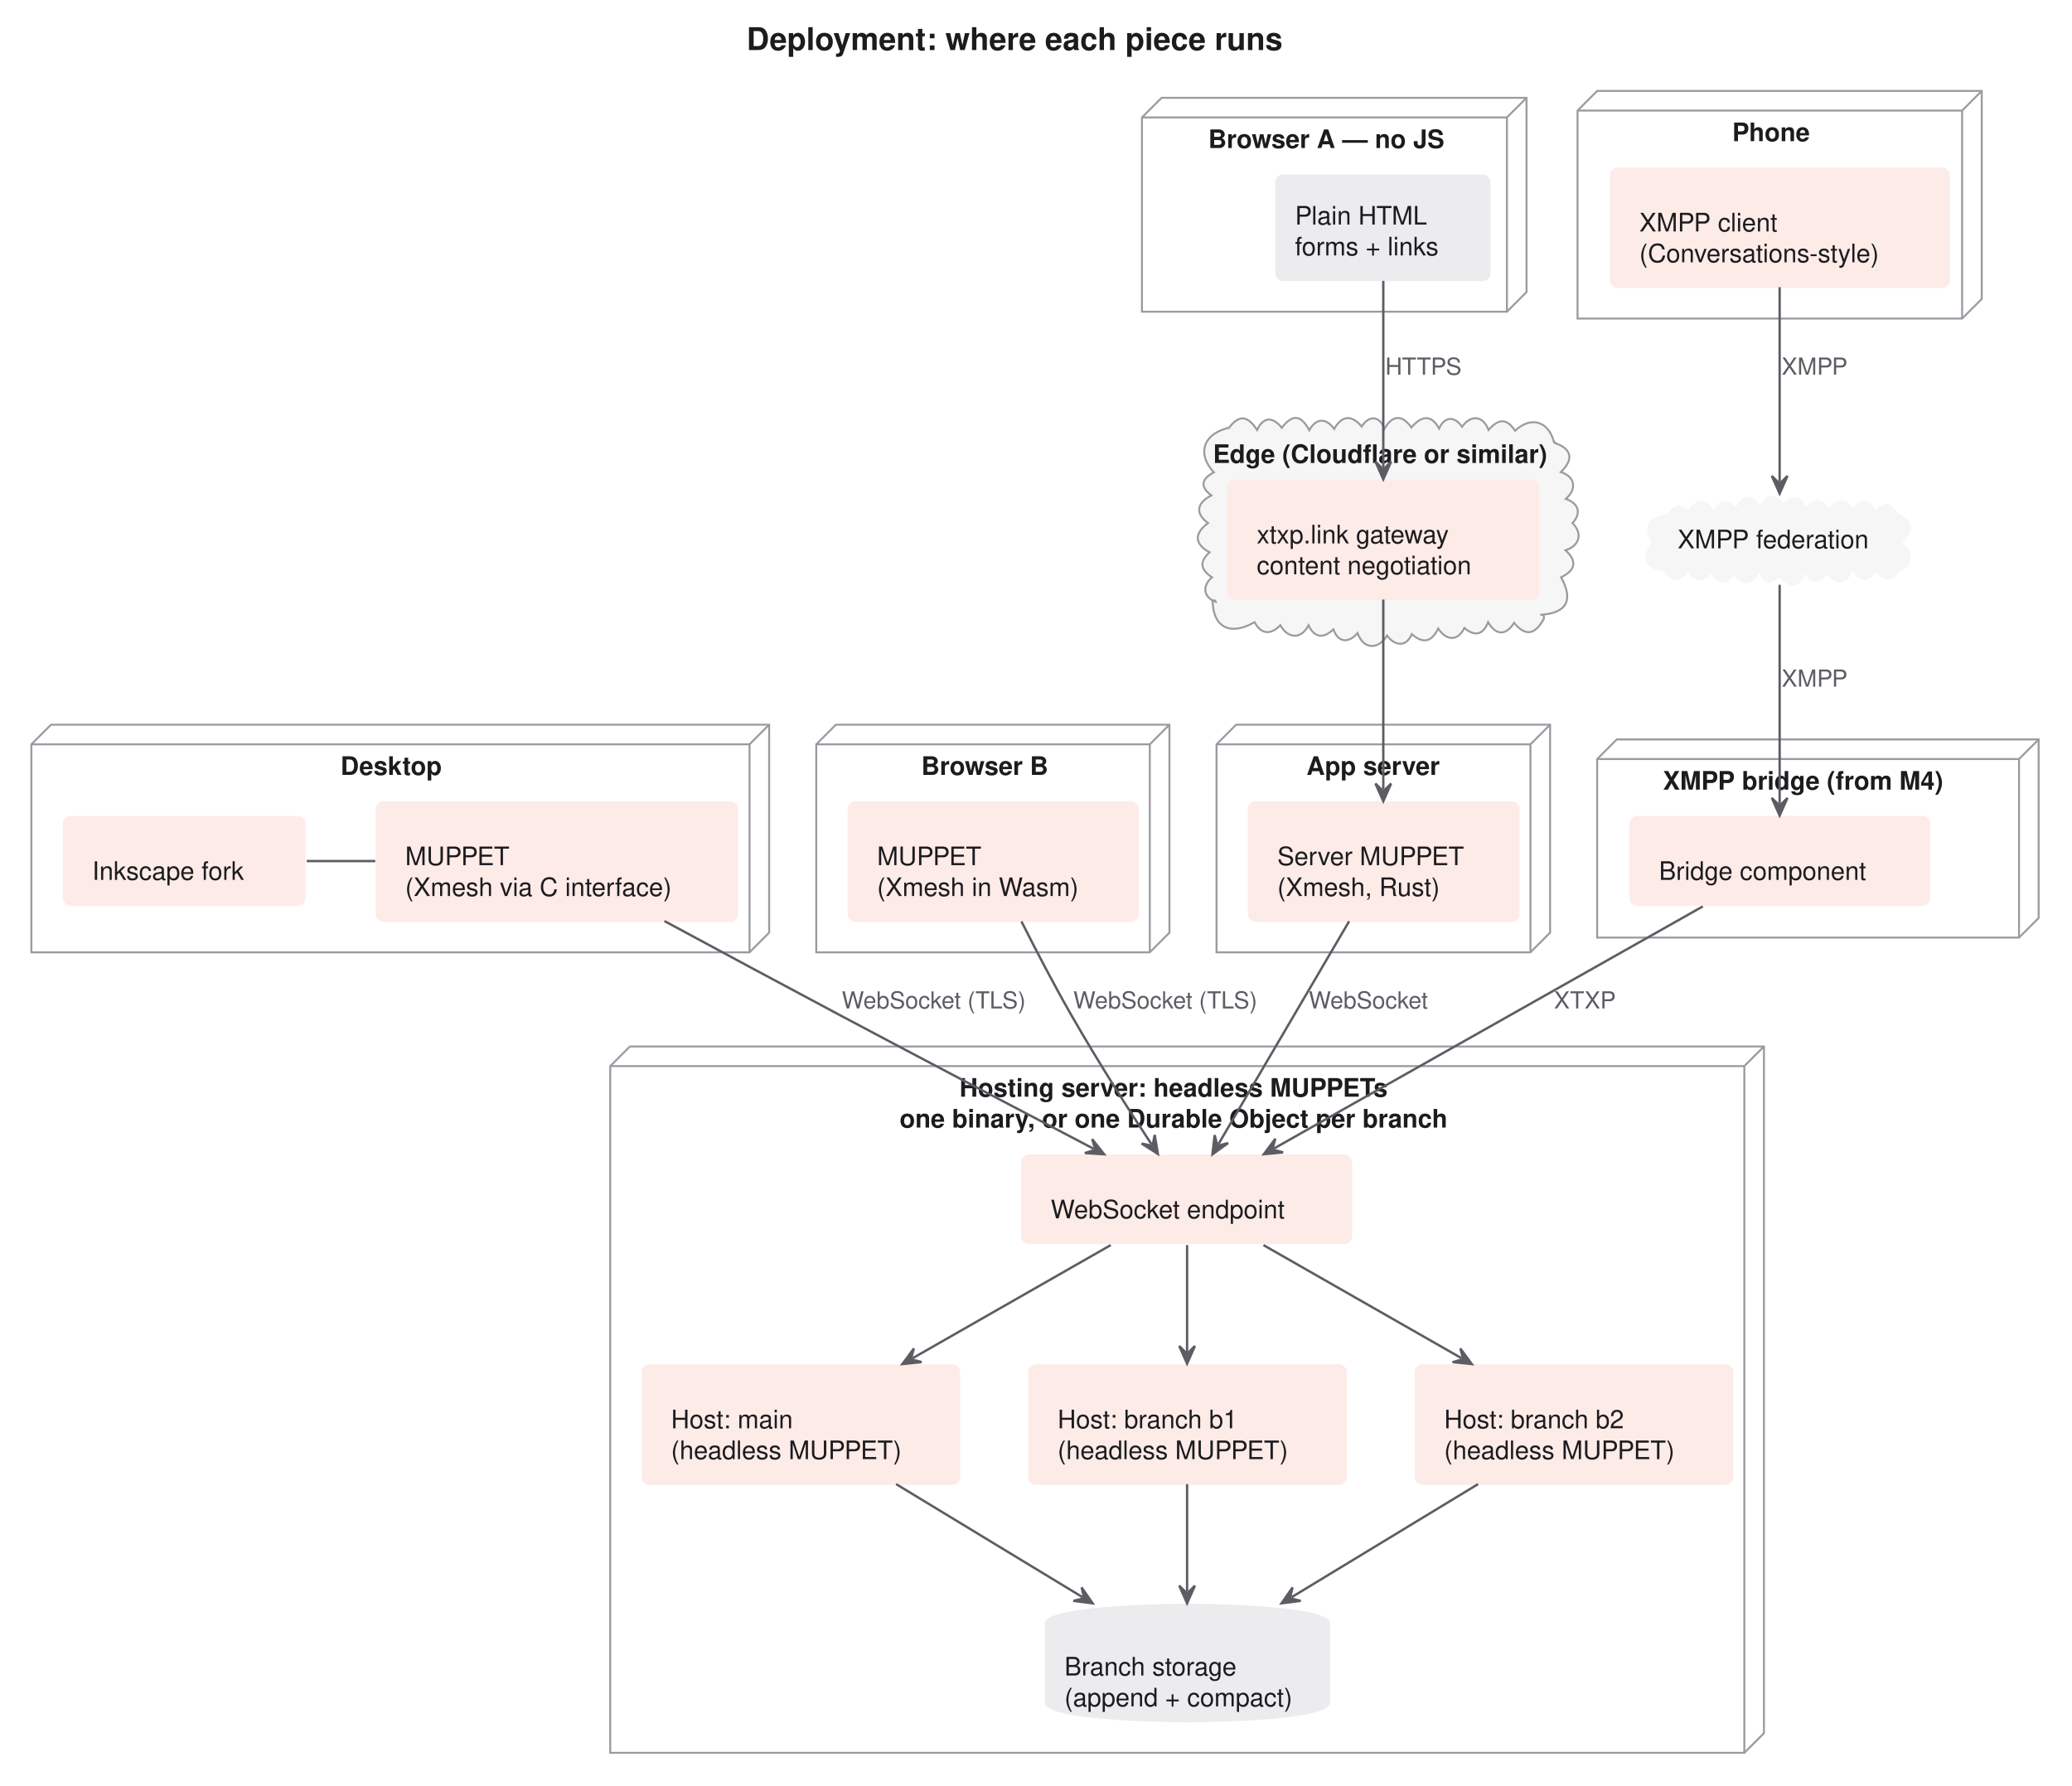
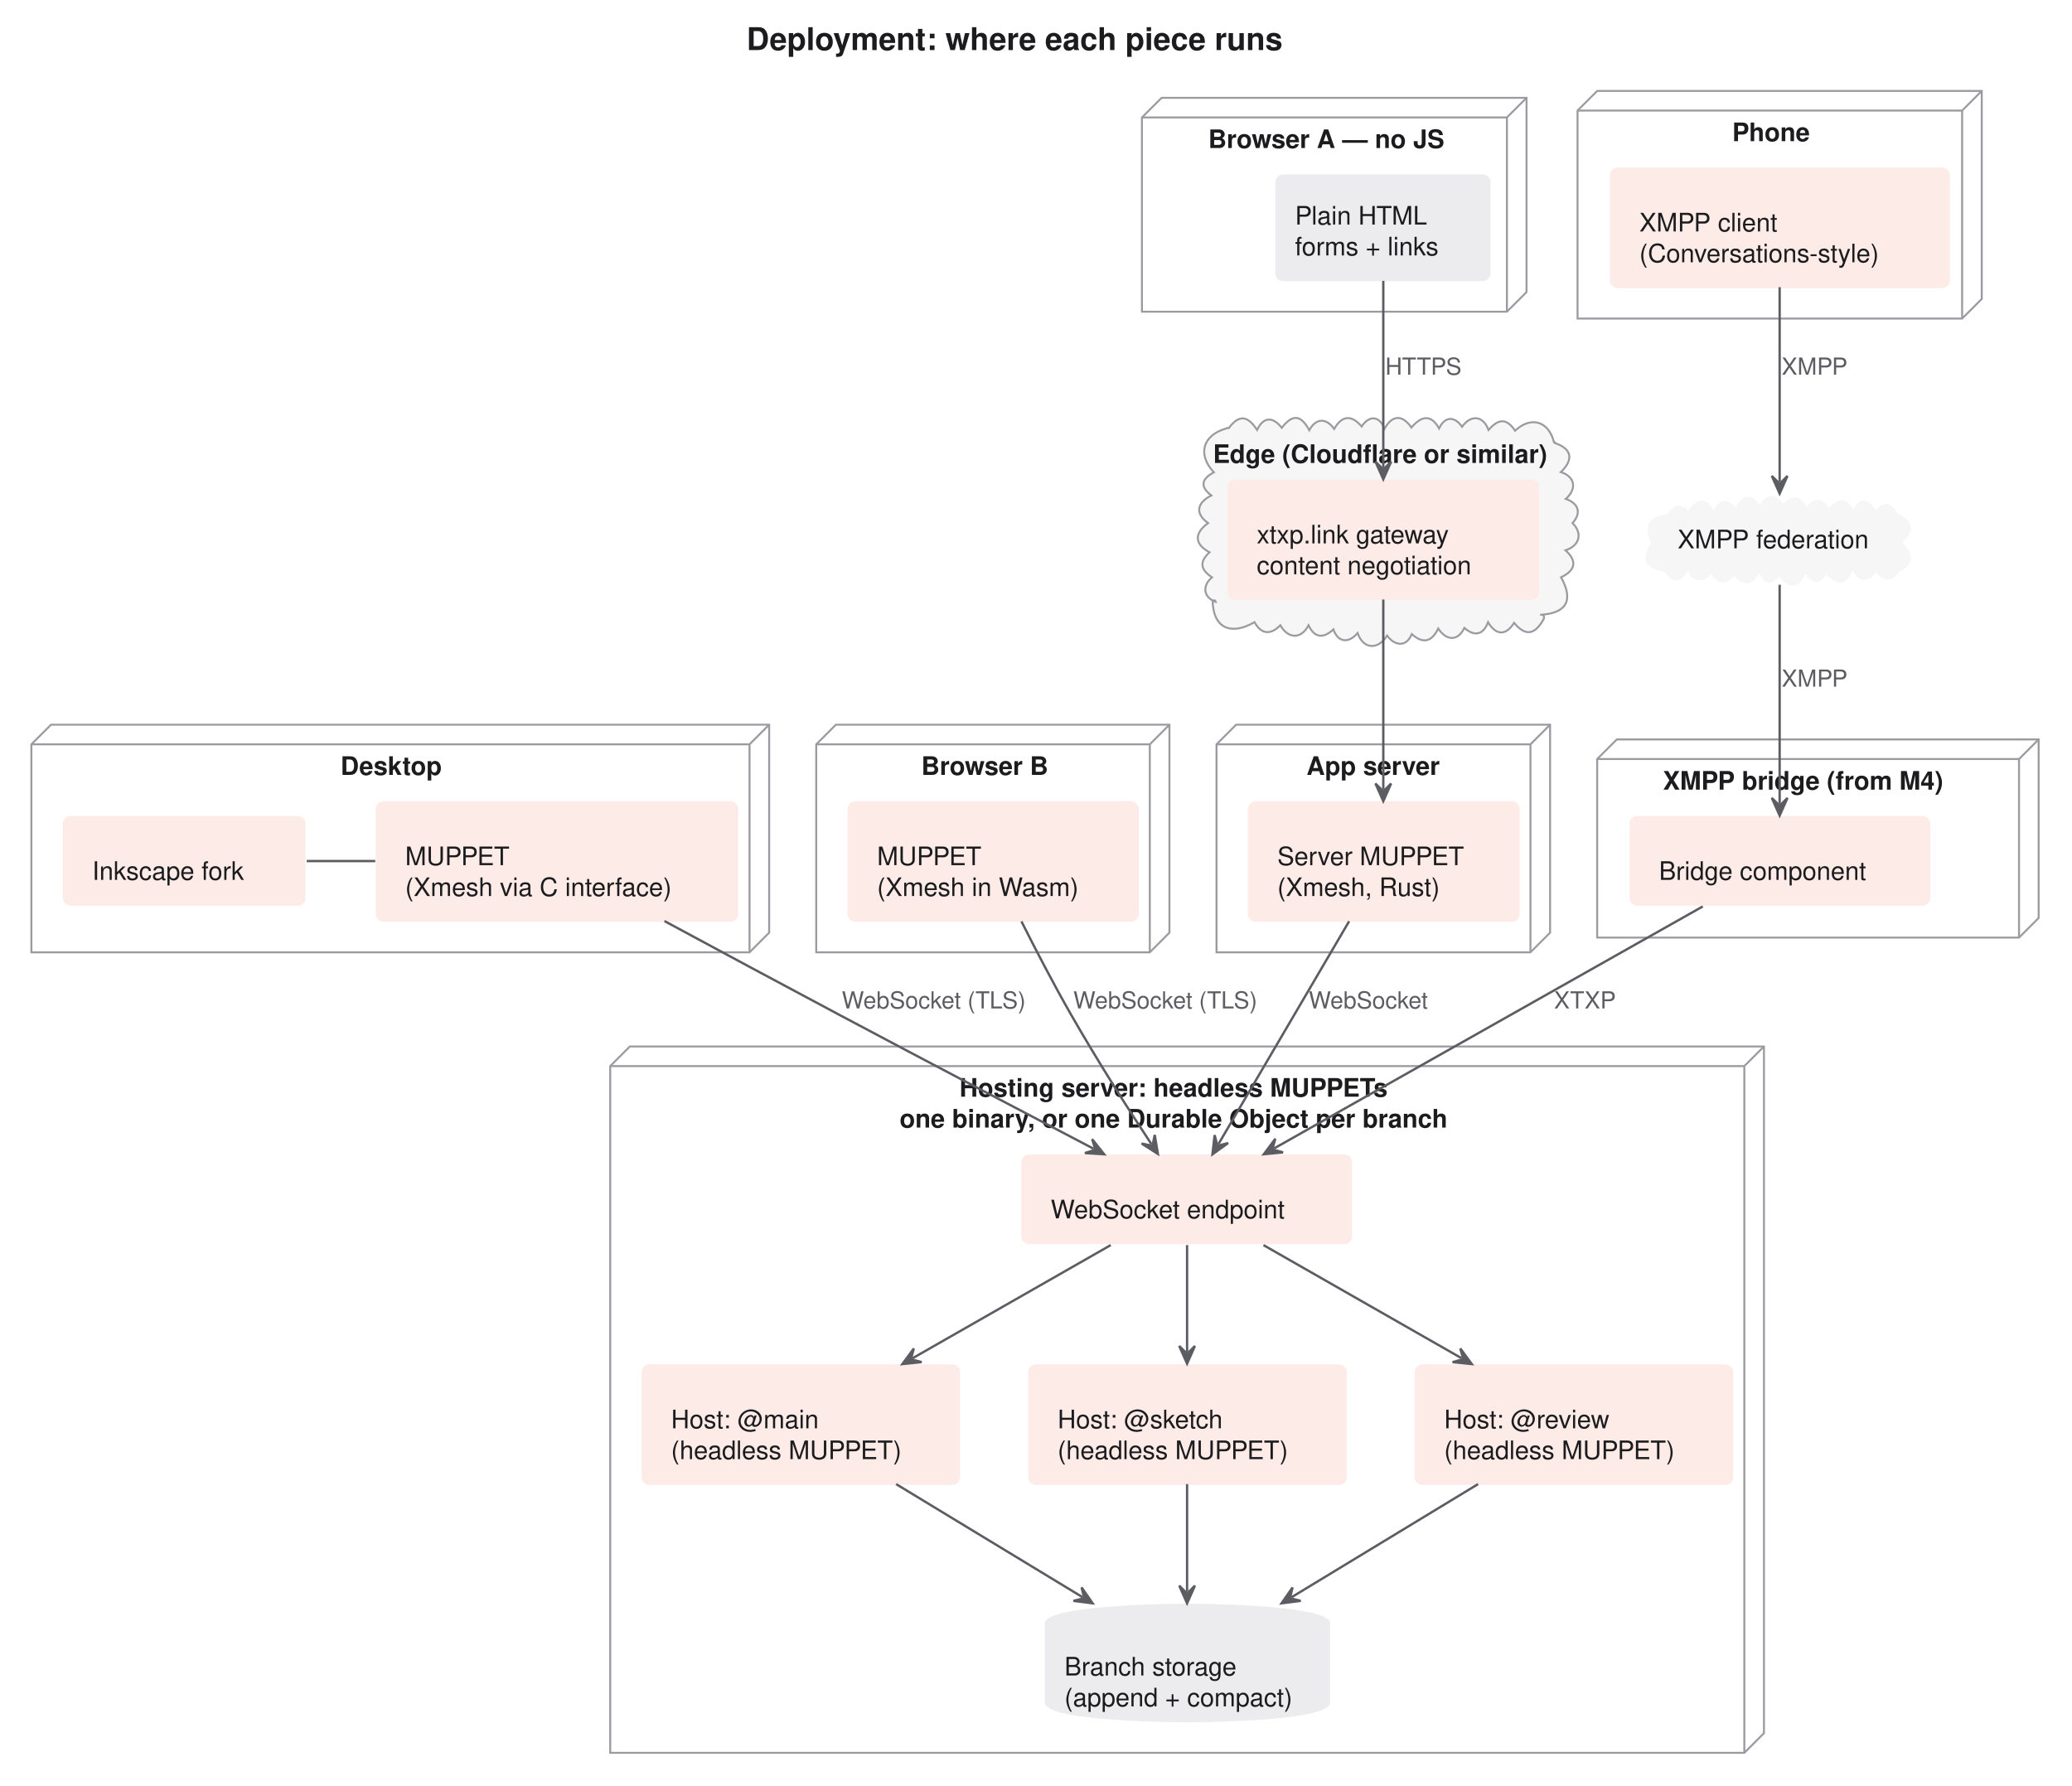
<svg xmlns="http://www.w3.org/2000/svg" contentStyleType="text/css" data-diagram-type="DESCRIPTION" height="910px" preserveAspectRatio="none" style="width:1056px;height:910px;" version="1.1" viewBox="0 0 1056 910" width="1056px" zoomAndPan="magnify">
  <defs />
  <g>
    <g class="title" data-source-line="2">
      <text fill="#1C1C1F" font-family="Helvetica" font-size="16" font-weight="bold" lengthAdjust="spacing" textLength="281.039" x="380.481" y="25.5">Deployment: where each piece runs</text>
    </g>
    <g class="cluster" data-entity="Desktop" data-source-line="4" data-uid="ent0002" id="cluster_Desktop">
      <polygon fill="none" points="16,379.359,26,369.359,392,369.359,392,475.359,382,485.359,16,485.359,16,379.359" style="stroke:#9A9AA1;stroke-width:1;" />
      <line style="stroke:#9A9AA1;stroke-width:1;" x1="382" x2="392" y1="379.359" y2="369.359" />
      <line style="stroke:#9A9AA1;stroke-width:1;" x1="16" x2="382" y1="379.359" y2="379.359" />
      <line style="stroke:#9A9AA1;stroke-width:1;" x1="382" x2="382" y1="379.359" y2="485.359" />
      <text fill="#1C1C1F" font-family="Helvetica" font-size="13" font-weight="bold" lengthAdjust="spacing" textLength="52.882" x="173.559" y="394.953">Desktop</text>
    </g>
    <g class="cluster" data-entity="Browser A . no JS" data-source-line="10" data-uid="ent0006" id="cluster_Browser A . no JS">
      <polygon fill="none" points="582,59.859,592,49.859,778,49.859,778,148.859,768,158.859,582,158.859,582,59.859" style="stroke:#9A9AA1;stroke-width:1;" />
      <line style="stroke:#9A9AA1;stroke-width:1;" x1="768" x2="778" y1="59.859" y2="49.859" />
      <line style="stroke:#9A9AA1;stroke-width:1;" x1="582" x2="768" y1="59.859" y2="59.859" />
      <line style="stroke:#9A9AA1;stroke-width:1;" x1="768" x2="768" y1="59.859" y2="158.859" />
      <text fill="#1C1C1F" font-family="Helvetica" font-size="13" font-weight="bold" lengthAdjust="spacing" textLength="120.434" x="615.783" y="75.453">Browser A — no JS</text>
    </g>
    <g class="cluster" data-entity="Browser B" data-source-line="14" data-uid="ent0008" id="cluster_Browser B">
      <polygon fill="none" points="416,379.359,426,369.359,596,369.359,596,475.359,586,485.359,416,485.359,416,379.359" style="stroke:#9A9AA1;stroke-width:1;" />
      <line style="stroke:#9A9AA1;stroke-width:1;" x1="586" x2="596" y1="379.359" y2="369.359" />
      <line style="stroke:#9A9AA1;stroke-width:1;" x1="416" x2="586" y1="379.359" y2="379.359" />
      <line style="stroke:#9A9AA1;stroke-width:1;" x1="586" x2="586" y1="379.359" y2="485.359" />
      <text fill="#1C1C1F" font-family="Helvetica" font-size="13" font-weight="bold" lengthAdjust="spacing" textLength="64.918" x="469.541" y="394.953">Browser B</text>
    </g>
    <g class="cluster" data-entity="Phone" data-source-line="18" data-uid="ent0010" id="cluster_Phone">
      <polygon fill="none" points="804,56.359,814,46.359,1010,46.359,1010,152.359,1000,162.359,804,162.359,804,56.359" style="stroke:#9A9AA1;stroke-width:1;" />
      <line style="stroke:#9A9AA1;stroke-width:1;" x1="1000" x2="1010" y1="56.359" y2="46.359" />
      <line style="stroke:#9A9AA1;stroke-width:1;" x1="804" x2="1000" y1="56.359" y2="56.359" />
      <line style="stroke:#9A9AA1;stroke-width:1;" x1="1000" x2="1000" y1="56.359" y2="162.359" />
      <text fill="#1C1C1F" font-family="Helvetica" font-size="13" font-weight="bold" lengthAdjust="spacing" textLength="40.327" x="882.837" y="71.953">Phone</text>
    </g>
    <g class="cluster" data-entity="Edge .Cloudflare or similar." data-source-line="22" data-uid="ent0012" id="cluster_Edge .Cloudflare or similar.">
      <path d="M626.006,218.52 C631.462,211.033 635.842,211.757 640.679,219.131 C643.996,212.13 648.834,212.382 653.247,218.042 C658.792,210.874 663.056,211.377 667.277,219.275 C670.712,213.004 675.914,212.854 679.963,218.627 C683.943,211.575 688.843,211.35 693.989,217.377 C697.742,211.467 703.136,211.869 705.603,218.561 C709.499,211.437 714.743,211.16 719.31,217.898 C724.062,212.297 729.161,210.615 733.446,218.391 C736.323,212.066 741.362,212.024 745.13,217.511 C749.594,211.282 755.837,211.638 758.639,219.145 C763.515,213.582 767.622,212.748 772.168,219.507 C780.326,211.903 789.253,214.629 792,225.359 C792.417,225.246 792.593,225.455 792.569,225.851 C801.486,228.896 801.842,234.526 795.495,240.599 C803.045,243.033 803.571,249.403 798.014,254.255 C804.343,256.543 806.263,261.232 801.438,266.61 C806.853,271.966 804.862,278.281 797.88,280.451 C804.092,286.168 802.81,290.719 795.617,294.235 C802.145,306.072 798.371,312.57 785,313.359 C786.598,312.974 787.084,313.961 786.843,315.311 C782.722,322.915 777.935,325.064 771.67,317.45 C767.374,324.221 762.346,323.8 758.392,317.112 C755.987,323.595 751.423,324.578 746.34,320.039 C742.727,327.295 736.919,326.3 732.998,320.349 C729.689,327.096 725.362,328.365 719.534,323.196 C716.577,330.281 710.603,328.986 706.926,323.944 C702.469,331.175 694.991,331.249 691.889,322.656 C687.545,327.805 682.059,327.804 679.563,320.784 C674.567,325.469 670.026,325.322 666.898,318.693 C663.067,326.079 656.352,325.51 652.536,318.678 C647.632,323.648 642.895,323.495 639.355,317.097 C628.221,323.616 618.455,321.079 618,306.359 C618.627,305.734 619.342,305.842 619.605,306.743 C613.037,304.435 612.765,298.325 617.693,294.257 C611.905,290.346 611.012,286.507 616.431,281.488 C608.42,277.153 608.754,271.675 615.692,266.599 C608.556,261.467 610.425,255.989 617.362,252.526 C611.314,247.908 612.449,244.023 618.645,240.737 C610.071,231.526 613.001,221.728 625,218.359 C625.419,217.925 625.737,218.015 626.006,218.52" fill="#F6F6F7" style="stroke:#9A9AA1;stroke-width:1;" />
      <text fill="#1C1C1F" font-family="Helvetica" font-size="13" font-weight="bold" lengthAdjust="spacing" textLength="173.589" x="618.205" y="235.953">Edge (Cloudflare or similar)</text>
    </g>
    <g class="cluster" data-entity="App server" data-source-line="26" data-uid="ent0014" id="cluster_App server">
      <polygon fill="none" points="620,379.359,630,369.359,790,369.359,790,475.359,780,485.359,620,485.359,620,379.359" style="stroke:#9A9AA1;stroke-width:1;" />
      <line style="stroke:#9A9AA1;stroke-width:1;" x1="780" x2="790" y1="379.359" y2="369.359" />
      <line style="stroke:#9A9AA1;stroke-width:1;" x1="620" x2="780" y1="379.359" y2="379.359" />
      <line style="stroke:#9A9AA1;stroke-width:1;" x1="780" x2="780" y1="379.359" y2="485.359" />
      <text fill="#1C1C1F" font-family="Helvetica" font-size="13" font-weight="bold" lengthAdjust="spacing" textLength="70.326" x="665.837" y="394.953">App server</text>
    </g>
    <g class="cluster" data-entity="Hosting server. headless MUPPETs.none binary. or one Durable Object per branch" data-source-line="30" data-uid="ent0016" id="cluster_Hosting server. headless MUPPETs.none binary. or one Durable Object per branch">
      <polygon fill="none" points="311,543.359,321,533.359,899,533.359,899,883.359,889,893.359,311,893.359,311,543.359" style="stroke:#9A9AA1;stroke-width:1;" />
      <line style="stroke:#9A9AA1;stroke-width:1;" x1="889" x2="899" y1="543.359" y2="533.359" />
      <line style="stroke:#9A9AA1;stroke-width:1;" x1="311" x2="889" y1="543.359" y2="543.359" />
      <line style="stroke:#9A9AA1;stroke-width:1;" x1="889" x2="889" y1="543.359" y2="893.359" />
      <text fill="#1C1C1F" font-family="Helvetica" font-size="13" font-weight="bold" lengthAdjust="spacing" textLength="224.022" x="488.989" y="558.953">Hosting server: headless MUPPETs</text>
      <text fill="#1C1C1F" font-family="Helvetica" font-size="13" font-weight="bold" lengthAdjust="spacing" textLength="285.035" x="458.482" y="574.683">one binary, or one Durable Object per branch</text>
    </g>
    <g class="cluster" data-entity="XMPP bridge .from M4." data-source-line="38" data-uid="ent0022" id="cluster_XMPP bridge .from M4.">
      <polygon fill="none" points="814,386.859,824,376.859,1039,376.859,1039,467.859,1029,477.859,814,477.859,814,386.859" style="stroke:#9A9AA1;stroke-width:1;" />
      <line style="stroke:#9A9AA1;stroke-width:1;" x1="1029" x2="1039" y1="386.859" y2="376.859" />
      <line style="stroke:#9A9AA1;stroke-width:1;" x1="814" x2="1029" y1="386.859" y2="386.859" />
      <line style="stroke:#9A9AA1;stroke-width:1;" x1="1029" x2="1029" y1="386.859" y2="477.859" />
      <text fill="#1C1C1F" font-family="Helvetica" font-size="13" font-weight="bold" lengthAdjust="spacing" textLength="149.963" x="847.518" y="402.453">XMPP bridge (from M4)</text>
    </g>
    <g class="entity" data-entity="ink" data-source-line="5" data-uid="ent0003" id="entity_ink">
      <rect fill="#FDEBE7" height="45.73" rx="4" ry="4" width="123.726" x="32" y="415.859" />
      <rect fill="#FDEBE7" height="10" width="15" x="135.726" y="420.859" />
      <rect fill="#FDEBE7" height="2" width="4" x="133.726" y="422.859" />
      <rect fill="#FDEBE7" height="2" width="4" x="133.726" y="426.859" />
      <text fill="#1C1C1F" font-family="Helvetica" font-size="13" lengthAdjust="spacing" textLength="83.726" x="47" y="448.453">Inkscape fork</text>
    </g>
    <g class="entity" data-entity="m1" data-source-line="6" data-uid="ent0004" id="entity_m1">
      <rect fill="#FDEBE7" height="61.459" rx="4" ry="4" width="184.758" x="191.5" y="408.359" />
      <rect fill="#FDEBE7" height="10" width="15" x="356.258" y="413.359" />
      <rect fill="#FDEBE7" height="2" width="4" x="354.258" y="415.359" />
      <rect fill="#FDEBE7" height="2" width="4" x="354.258" y="419.359" />
      <text fill="#1C1C1F" font-family="Helvetica" font-size="13" lengthAdjust="spacing" textLength="54.228" x="206.5" y="440.953">MUPPET</text>
      <text fill="#1C1C1F" font-family="Helvetica" font-size="13" lengthAdjust="spacing" textLength="144.758" x="206.5" y="456.683">(Xmesh via C interface)</text>
    </g>
    <g class="entity" data-entity="html" data-source-line="11" data-uid="ent0007" id="entity_html">
      <rect fill="#ECECEE" height="54.459" rx="4" ry="4" width="109.638" x="650" y="88.859" />
      <polygon fill="#ECECEE" points="742.638,93.859,742.638,107.859,754.638,107.859,754.638,99.859,748.638,93.859,742.638,93.859" />
      <line x1="748.638" x2="748.638" y1="93.859" y2="99.859" />
      <line x1="754.638" x2="748.638" y1="99.859" y2="99.859" />
      <text fill="#1C1C1F" font-family="Helvetica" font-size="13" lengthAdjust="spacing" textLength="70.383" x="660" y="114.453">Plain HTML</text>
      <text fill="#1C1C1F" font-family="Helvetica" font-size="13" lengthAdjust="spacing" textLength="79.638" x="660" y="130.183">forms + links</text>
    </g>
    <g class="entity" data-entity="m2" data-source-line="15" data-uid="ent0009" id="entity_m2">
      <rect fill="#FDEBE7" height="61.459" rx="4" ry="4" width="148.367" x="432" y="408.359" />
      <rect fill="#FDEBE7" height="10" width="15" x="560.367" y="413.359" />
      <rect fill="#FDEBE7" height="2" width="4" x="558.367" y="415.359" />
      <rect fill="#FDEBE7" height="2" width="4" x="558.367" y="419.359" />
      <text fill="#1C1C1F" font-family="Helvetica" font-size="13" lengthAdjust="spacing" textLength="54.228" x="447" y="440.953">MUPPET</text>
      <text fill="#1C1C1F" font-family="Helvetica" font-size="13" lengthAdjust="spacing" textLength="108.367" x="447" y="456.683">(Xmesh in Wasm)</text>
    </g>
    <g class="entity" data-entity="phone" data-source-line="19" data-uid="ent0011" id="entity_phone">
      <rect fill="#FDEBE7" height="61.459" rx="4" ry="4" width="173.263" x="820.5" y="85.359" />
      <rect fill="#FDEBE7" height="10" width="15" x="973.763" y="90.359" />
      <rect fill="#FDEBE7" height="2" width="4" x="971.763" y="92.359" />
      <rect fill="#FDEBE7" height="2" width="4" x="971.763" y="96.359" />
      <text fill="#1C1C1F" font-family="Helvetica" font-size="13" lengthAdjust="spacing" textLength="74.109" x="835.5" y="117.953">XMPP client</text>
      <text fill="#1C1C1F" font-family="Helvetica" font-size="13" lengthAdjust="spacing" textLength="133.263" x="835.5" y="133.683">(Conversations-style)</text>
    </g>
    <g class="entity" data-entity="gw" data-source-line="23" data-uid="ent0013" id="entity_gw">
      <rect fill="#FDEBE7" height="61.459" rx="4" ry="4" width="158.93" x="625.5" y="244.359" />
      <rect fill="#FDEBE7" height="10" width="15" x="764.43" y="249.359" />
      <rect fill="#FDEBE7" height="2" width="4" x="762.43" y="251.359" />
      <rect fill="#FDEBE7" height="2" width="4" x="762.43" y="255.359" />
      <text fill="#1C1C1F" font-family="Helvetica" font-size="13" lengthAdjust="spacing" textLength="107.269" x="640.5" y="276.953">xtxp.link gateway</text>
      <text fill="#1C1C1F" font-family="Helvetica" font-size="13" lengthAdjust="spacing" textLength="118.93" x="640.5" y="292.683">content negotiation</text>
    </g>
    <g class="entity" data-entity="m3" data-source-line="27" data-uid="ent0015" id="entity_m3">
      <rect fill="#FDEBE7" height="61.459" rx="4" ry="4" width="138.477" x="636" y="408.359" />
      <rect fill="#FDEBE7" height="10" width="15" x="754.477" y="413.359" />
      <rect fill="#FDEBE7" height="2" width="4" x="752.477" y="415.359" />
      <rect fill="#FDEBE7" height="2" width="4" x="752.477" y="419.359" />
      <text fill="#1C1C1F" font-family="Helvetica" font-size="13" lengthAdjust="spacing" textLength="98.478" x="651" y="440.953">Server MUPPET</text>
      <text fill="#1C1C1F" font-family="Helvetica" font-size="13" lengthAdjust="spacing" textLength="86.436" x="651" y="456.683">(Xmesh, Rust)</text>
    </g>
    <g class="entity" data-entity="ws" data-source-line="31" data-uid="ent0017" id="entity_ws">
      <rect fill="#FDEBE7" height="45.73" rx="4" ry="4" width="168.591" x="520.5" y="588.359" />
      <rect fill="#FDEBE7" height="10" width="15" x="669.091" y="593.359" />
      <rect fill="#FDEBE7" height="2" width="4" x="667.091" y="595.359" />
      <rect fill="#FDEBE7" height="2" width="4" x="667.091" y="599.359" />
      <text fill="#1C1C1F" font-family="Helvetica" font-size="13" lengthAdjust="spacing" textLength="128.591" x="535.5" y="620.953">WebSocket endpoint</text>
    </g>
    <g class="entity" data-entity="t0" data-source-line="32" data-uid="ent0018" id="entity_t0">
      <rect fill="#FDEBE7" height="61.459" rx="4" ry="4" width="162.345" x="327" y="695.359" />
      <rect fill="#FDEBE7" height="10" width="15" x="469.345" y="700.359" />
      <rect fill="#FDEBE7" height="2" width="4" x="467.345" y="702.359" />
      <rect fill="#FDEBE7" height="2" width="4" x="467.345" y="706.359" />
-       <text fill="#1C1C1F" font-family="Helvetica" font-size="13" lengthAdjust="spacing" textLength="65.489" x="342" y="727.953">Host: main</text>
+       <text fill="#1C1C1F" font-family="Helvetica" font-size="13" lengthAdjust="spacing" textLength="78.044" x="342" y="727.953">Host: @main</text>
      <text fill="#1C1C1F" font-family="Helvetica" font-size="13" lengthAdjust="spacing" textLength="122.345" x="342" y="743.683">(headless MUPPET)</text>
    </g>
    <g class="entity" data-entity="t1" data-source-line="33" data-uid="ent0019" id="entity_t1">
      <rect fill="#FDEBE7" height="61.459" rx="4" ry="4" width="162.345" x="524" y="695.359" />
      <rect fill="#FDEBE7" height="10" width="15" x="666.345" y="700.359" />
      <rect fill="#FDEBE7" height="2" width="4" x="664.345" y="702.359" />
      <rect fill="#FDEBE7" height="2" width="4" x="664.345" y="706.359" />
-       <text fill="#1C1C1F" font-family="Helvetica" font-size="13" lengthAdjust="spacing" textLength="95.824" x="539" y="727.953">Host: branch b1</text>
+       <text fill="#1C1C1F" font-family="Helvetica" font-size="13" lengthAdjust="spacing" textLength="89.47" x="539" y="727.953">Host: @sketch</text>
      <text fill="#1C1C1F" font-family="Helvetica" font-size="13" lengthAdjust="spacing" textLength="122.345" x="539" y="743.683">(headless MUPPET)</text>
    </g>
    <g class="entity" data-entity="t2" data-source-line="34" data-uid="ent0020" id="entity_t2">
      <rect fill="#FDEBE7" height="61.459" rx="4" ry="4" width="162.345" x="721" y="695.359" />
      <rect fill="#FDEBE7" height="10" width="15" x="863.345" y="700.359" />
      <rect fill="#FDEBE7" height="2" width="4" x="861.345" y="702.359" />
      <rect fill="#FDEBE7" height="2" width="4" x="861.345" y="706.359" />
-       <text fill="#1C1C1F" font-family="Helvetica" font-size="13" lengthAdjust="spacing" textLength="98.465" x="736" y="727.953">Host: branch b2</text>
+       <text fill="#1C1C1F" font-family="Helvetica" font-size="13" lengthAdjust="spacing" textLength="89.673" x="736" y="727.953">Host: @review</text>
      <text fill="#1C1C1F" font-family="Helvetica" font-size="13" lengthAdjust="spacing" textLength="122.345" x="736" y="743.683">(headless MUPPET)</text>
    </g>
    <g class="entity" data-entity="store" data-source-line="35" data-uid="ent0021" id="entity_store">
      <path d="M532.5,827.359 C532.5,817.359 605.193,817.359 605.193,817.359 C605.193,817.359 677.885,817.359 677.885,827.359 L677.885,867.818 C677.885,877.818 605.193,877.818 605.193,877.818 C605.193,877.818 532.5,877.818 532.5,867.818 L532.5,827.359" fill="#ECECEE" />
      <path d="M532.5,827.359 C532.5,837.359 605.193,837.359 605.193,837.359 C605.193,837.359 677.885,837.359 677.885,827.359" fill="none" />
      <text fill="#1C1C1F" font-family="Helvetica" font-size="13" lengthAdjust="spacing" textLength="93.806" x="542.5" y="853.953">Branch storage</text>
      <text fill="#1C1C1F" font-family="Helvetica" font-size="13" lengthAdjust="spacing" textLength="125.385" x="542.5" y="869.683">(append + compact)</text>
    </g>
    <g class="entity" data-entity="br" data-source-line="39" data-uid="ent0023" id="entity_br">
      <rect fill="#FDEBE7" height="45.73" rx="4" ry="4" width="153.274" x="830.5" y="415.859" />
      <rect fill="#FDEBE7" height="10" width="15" x="963.774" y="420.859" />
      <rect fill="#FDEBE7" height="2" width="4" x="961.774" y="422.859" />
      <rect fill="#FDEBE7" height="2" width="4" x="961.774" y="426.859" />
      <text fill="#1C1C1F" font-family="Helvetica" font-size="13" lengthAdjust="spacing" textLength="113.274" x="845.5" y="448.453">Bridge component</text>
    </g>
    <g class="entity" data-entity="xf" data-source-line="42" data-uid="ent0024" id="entity_xf">
      <path d="M850.088,261.902 C852.587,257.062 856.452,256.369 860.416,260.144 C864.227,254.127 869.562,252.966 873.416,260.101 C875.993,254.224 880.7,254.109 884.684,258.567 C887.419,252.405 893.039,251.107 896.97,257.387 C899.879,251.73 905.37,250.946 908.842,256.807 C912.815,251.994 918.101,252.374 920.553,258.444 C924.538,253.499 928.756,253.696 932.293,258.959 C936.271,253.995 940.934,253.066 944.334,259.566 C948.281,253.273 952.376,254.09 956.027,259.854 C960.723,255.038 963.955,256.351 967.071,261.591 C975.306,265.572 975.902,270.298 969.464,276.616 C975.184,281.273 976.02,288.023 967.962,291.268 C964.122,297.014 960.215,296.512 956.031,291.656 C952.38,297.339 947.131,296.805 944.22,290.901 C940.705,298.733 936.283,298.469 930.84,292.812 C927.448,298.157 922.827,297.784 920.142,292.126 C917.768,299.7 911.28,300.572 906.98,293.907 C902.574,298.373 899.238,298.052 896.657,292.099 C892.664,298.753 888.566,298.865 883.492,293.261 C879.721,298.96 875.073,297.36 872.062,292.442 C868.064,297.71 862.97,296.701 860.207,291.096 C856.346,297.549 852.253,297.144 848.198,291.286 C838.262,290.017 836.104,284.806 841.569,276.591 C836.728,267.43 841.209,263.105 850.088,261.902" fill="#F6F6F7" />
      <text fill="#1C1C1F" font-family="Helvetica" font-size="13" lengthAdjust="spacing" textLength="103.873" x="855" y="279.453">XMPP federation</text>
    </g>
    <g class="link" data-entity-1="ink" data-entity-2="m1" data-source-line="7" data-uid="lnk5" id="link_ink_m1">
      <path d="M156.34,438.859 C167.98,438.859 179.61,438.859 191.25,438.859" fill="none" id="ink-m1" style="stroke:#5C5C63;stroke-width:1.2;" />
    </g>
    <g class="link" data-entity-1="html" data-entity-2="gw" data-source-line="44" data-uid="lnk25" id="link_html_gw">
      <path d="M705,143.139 C705,171.069 705,209.149 705,238.279" fill="none" id="html-to-gw" style="stroke:#5C5C63;stroke-width:1.2;" />
      <polygon fill="#5C5C63" points="705,244.279,709,235.279,705,239.279,701,235.279,705,244.279" style="stroke:#5C5C63;stroke-width:1.2;" />
      <text fill="#5C5C63" font-family="Helvetica" font-size="12" lengthAdjust="spacing" textLength="39.773" x="706" y="190.984">HTTPS</text>
    </g>
    <g class="link" data-entity-1="gw" data-entity-2="m3" data-source-line="45" data-uid="lnk26" id="link_gw_m3">
      <path d="M705,305.569 C705,334.799 705,373.169 705,402.339" fill="none" id="gw-to-m3" style="stroke:#5C5C63;stroke-width:1.2;" />
      <polygon fill="#5C5C63" points="705,408.339,709,399.339,705,403.339,701,399.339,705,408.339" style="stroke:#5C5C63;stroke-width:1.2;" />
    </g>
    <g class="link" data-entity-1="m1" data-entity-2="ws" data-source-line="46" data-uid="lnk27" id="link_m1_ws">
      <path d="M338.63,469.429 C365.52,483.939 398.42,501.629 428,517.359 C473.97,541.809 521.523,566.749 557.423,585.519" fill="none" id="m1-to-ws" style="stroke:#5C5C63;stroke-width:1.2;" />
      <polygon fill="#5C5C63" points="562.74,588.299,556.618,580.585,558.309,585.983,552.911,587.674,562.74,588.299" style="stroke:#5C5C63;stroke-width:1.2;" />
      <text fill="#5C5C63" font-family="Helvetica" font-size="12" lengthAdjust="spacing" textLength="99.785" x="429" y="513.984">WebSocket (TLS)</text>
    </g>
    <g class="link" data-entity-1="m2" data-entity-2="ws" data-source-line="47" data-uid="lnk28" id="link_m2_ws">
      <path d="M520.59,469.629 C527.92,484.189 537.11,501.859 546,517.359 C560.18,542.069 574.536,564.511 586.826,583.141" fill="none" id="m2-to-ws" style="stroke:#5C5C63;stroke-width:1.2;" />
      <polygon fill="#5C5C63" points="590.13,588.149,588.513,578.434,587.377,583.976,581.835,582.84,590.13,588.149" style="stroke:#5C5C63;stroke-width:1.2;" />
      <text fill="#5C5C63" font-family="Helvetica" font-size="12" lengthAdjust="spacing" textLength="99.785" x="547" y="513.984">WebSocket (TLS)</text>
    </g>
    <g class="link" data-entity-1="m3" data-entity-2="ws" data-source-line="48" data-uid="lnk29" id="link_m3_ws">
      <path d="M687.58,469.559 C667.72,503.429 638.735,552.844 620.965,583.144" fill="none" id="m3-to-ws" style="stroke:#5C5C63;stroke-width:1.2;" />
      <polygon fill="#5C5C63" points="617.93,588.319,625.933,582.58,620.459,584.006,619.033,578.532,617.93,588.319" style="stroke:#5C5C63;stroke-width:1.2;" />
      <text fill="#5C5C63" font-family="Helvetica" font-size="12" lengthAdjust="spacing" textLength="65.426" x="667" y="513.984">WebSocket</text>
    </g>
    <g class="link" data-entity-1="phone" data-entity-2="xf" data-source-line="49" data-uid="lnk30" id="link_phone_xf">
      <path d="M907,146.389 C907,176.949 907,217.979 907,245.559" fill="none" id="phone-to-xf" style="stroke:#5C5C63;stroke-width:1.2;" />
      <polygon fill="#5C5C63" points="907,251.559,911,242.559,907,246.559,903,242.559,907,251.559" style="stroke:#5C5C63;stroke-width:1.2;" />
      <text fill="#5C5C63" font-family="Helvetica" font-size="12" lengthAdjust="spacing" textLength="34.353" x="908" y="190.984">XMPP</text>
    </g>
    <g class="link" data-entity-1="xf" data-entity-2="br" data-source-line="50" data-uid="lnk31" id="link_xf_br">
      <path d="M907,298.049 C907,328.979 907,378.749 907,409.679" fill="none" id="xf-to-br" style="stroke:#5C5C63;stroke-width:1.2;" />
      <polygon fill="#5C5C63" points="907,415.679,911,406.679,907,410.679,903,406.679,907,415.679" style="stroke:#5C5C63;stroke-width:1.2;" />
      <text fill="#5C5C63" font-family="Helvetica" font-size="12" lengthAdjust="spacing" textLength="34.353" x="908" y="349.984">XMPP</text>
    </g>
    <g class="link" data-entity-1="ws" data-entity-2="t0" data-source-line="51" data-uid="lnk32" id="link_ws_t0">
      <path d="M566.08,634.589 C535.69,651.939 498.4,673.234 465.11,692.244" fill="none" id="ws-to-t0" style="stroke:#5C5C63;stroke-width:1.2;" />
      <polygon fill="#5C5C63" points="459.9,695.219,469.699,694.23,464.242,692.74,465.732,687.283,459.9,695.219" style="stroke:#5C5C63;stroke-width:1.2;" />
    </g>
    <g class="link" data-entity-1="ws" data-entity-2="t1" data-source-line="52" data-uid="lnk33" id="link_ws_t1">
      <path d="M605,634.589 C605,651.879 605,670.029 605,689.009" fill="none" id="ws-to-t1" style="stroke:#5C5C63;stroke-width:1.2;" />
      <polygon fill="#5C5C63" points="605,695.009,609,686.009,605,690.009,601,686.009,605,695.009" style="stroke:#5C5C63;stroke-width:1.2;" />
    </g>
    <g class="link" data-entity-1="ws" data-entity-2="t2" data-source-line="53" data-uid="lnk34" id="link_ws_t2">
      <path d="M643.92,634.589 C674.31,651.939 711.6,673.234 744.89,692.244" fill="none" id="ws-to-t2" style="stroke:#5C5C63;stroke-width:1.2;" />
      <polygon fill="#5C5C63" points="750.1,695.219,744.268,687.283,745.758,692.74,740.301,694.23,750.1,695.219" style="stroke:#5C5C63;stroke-width:1.2;" />
    </g>
    <g class="link" data-entity-1="br" data-entity-2="ws" data-source-line="54" data-uid="lnk35" id="link_br_ws">
      <path d="M867.83,461.979 C809.89,494.679 707.225,552.65 649.325,585.33" fill="none" id="br-to-ws" style="stroke:#5C5C63;stroke-width:1.2;" />
      <polygon fill="#5C5C63" points="644.1,588.279,653.904,587.339,648.454,585.822,649.972,580.372,644.1,588.279" style="stroke:#5C5C63;stroke-width:1.2;" />
      <text fill="#5C5C63" font-family="Helvetica" font-size="12" lengthAdjust="spacing" textLength="31.781" x="792" y="513.984">XTXP</text>
    </g>
    <g class="link" data-entity-1="t0" data-entity-2="store" data-source-line="55" data-uid="lnk36" id="link_t0_store">
      <path d="M456.7,756.399 C487.23,774.919 521.3,795.587 551.73,814.047" fill="none" id="t0-to-store" style="stroke:#5C5C63;stroke-width:1.2;" />
      <polygon fill="#5C5C63" points="556.86,817.159,551.24,809.072,552.585,814.566,547.091,815.911,556.86,817.159" style="stroke:#5C5C63;stroke-width:1.2;" />
    </g>
    <g class="link" data-entity-1="t1" data-entity-2="store" data-source-line="56" data-uid="lnk37" id="link_t1_store">
      <path d="M605,756.399 C605,774.919 605,792.699 605,811.159" fill="none" id="t1-to-store" style="stroke:#5C5C63;stroke-width:1.2;" />
      <polygon fill="#5C5C63" points="605,817.159,609,808.159,605,812.159,601,808.159,605,817.159" style="stroke:#5C5C63;stroke-width:1.2;" />
    </g>
    <g class="link" data-entity-1="t2" data-entity-2="store" data-source-line="57" data-uid="lnk38" id="link_t2_store">
      <path d="M753.3,756.399 C722.77,774.919 688.7,795.587 658.27,814.047" fill="none" id="t2-to-store" style="stroke:#5C5C63;stroke-width:1.2;" />
      <polygon fill="#5C5C63" points="653.14,817.159,662.909,815.911,657.415,814.566,658.76,809.072,653.14,817.159" style="stroke:#5C5C63;stroke-width:1.2;" />
    </g>
  </g>
</svg>
